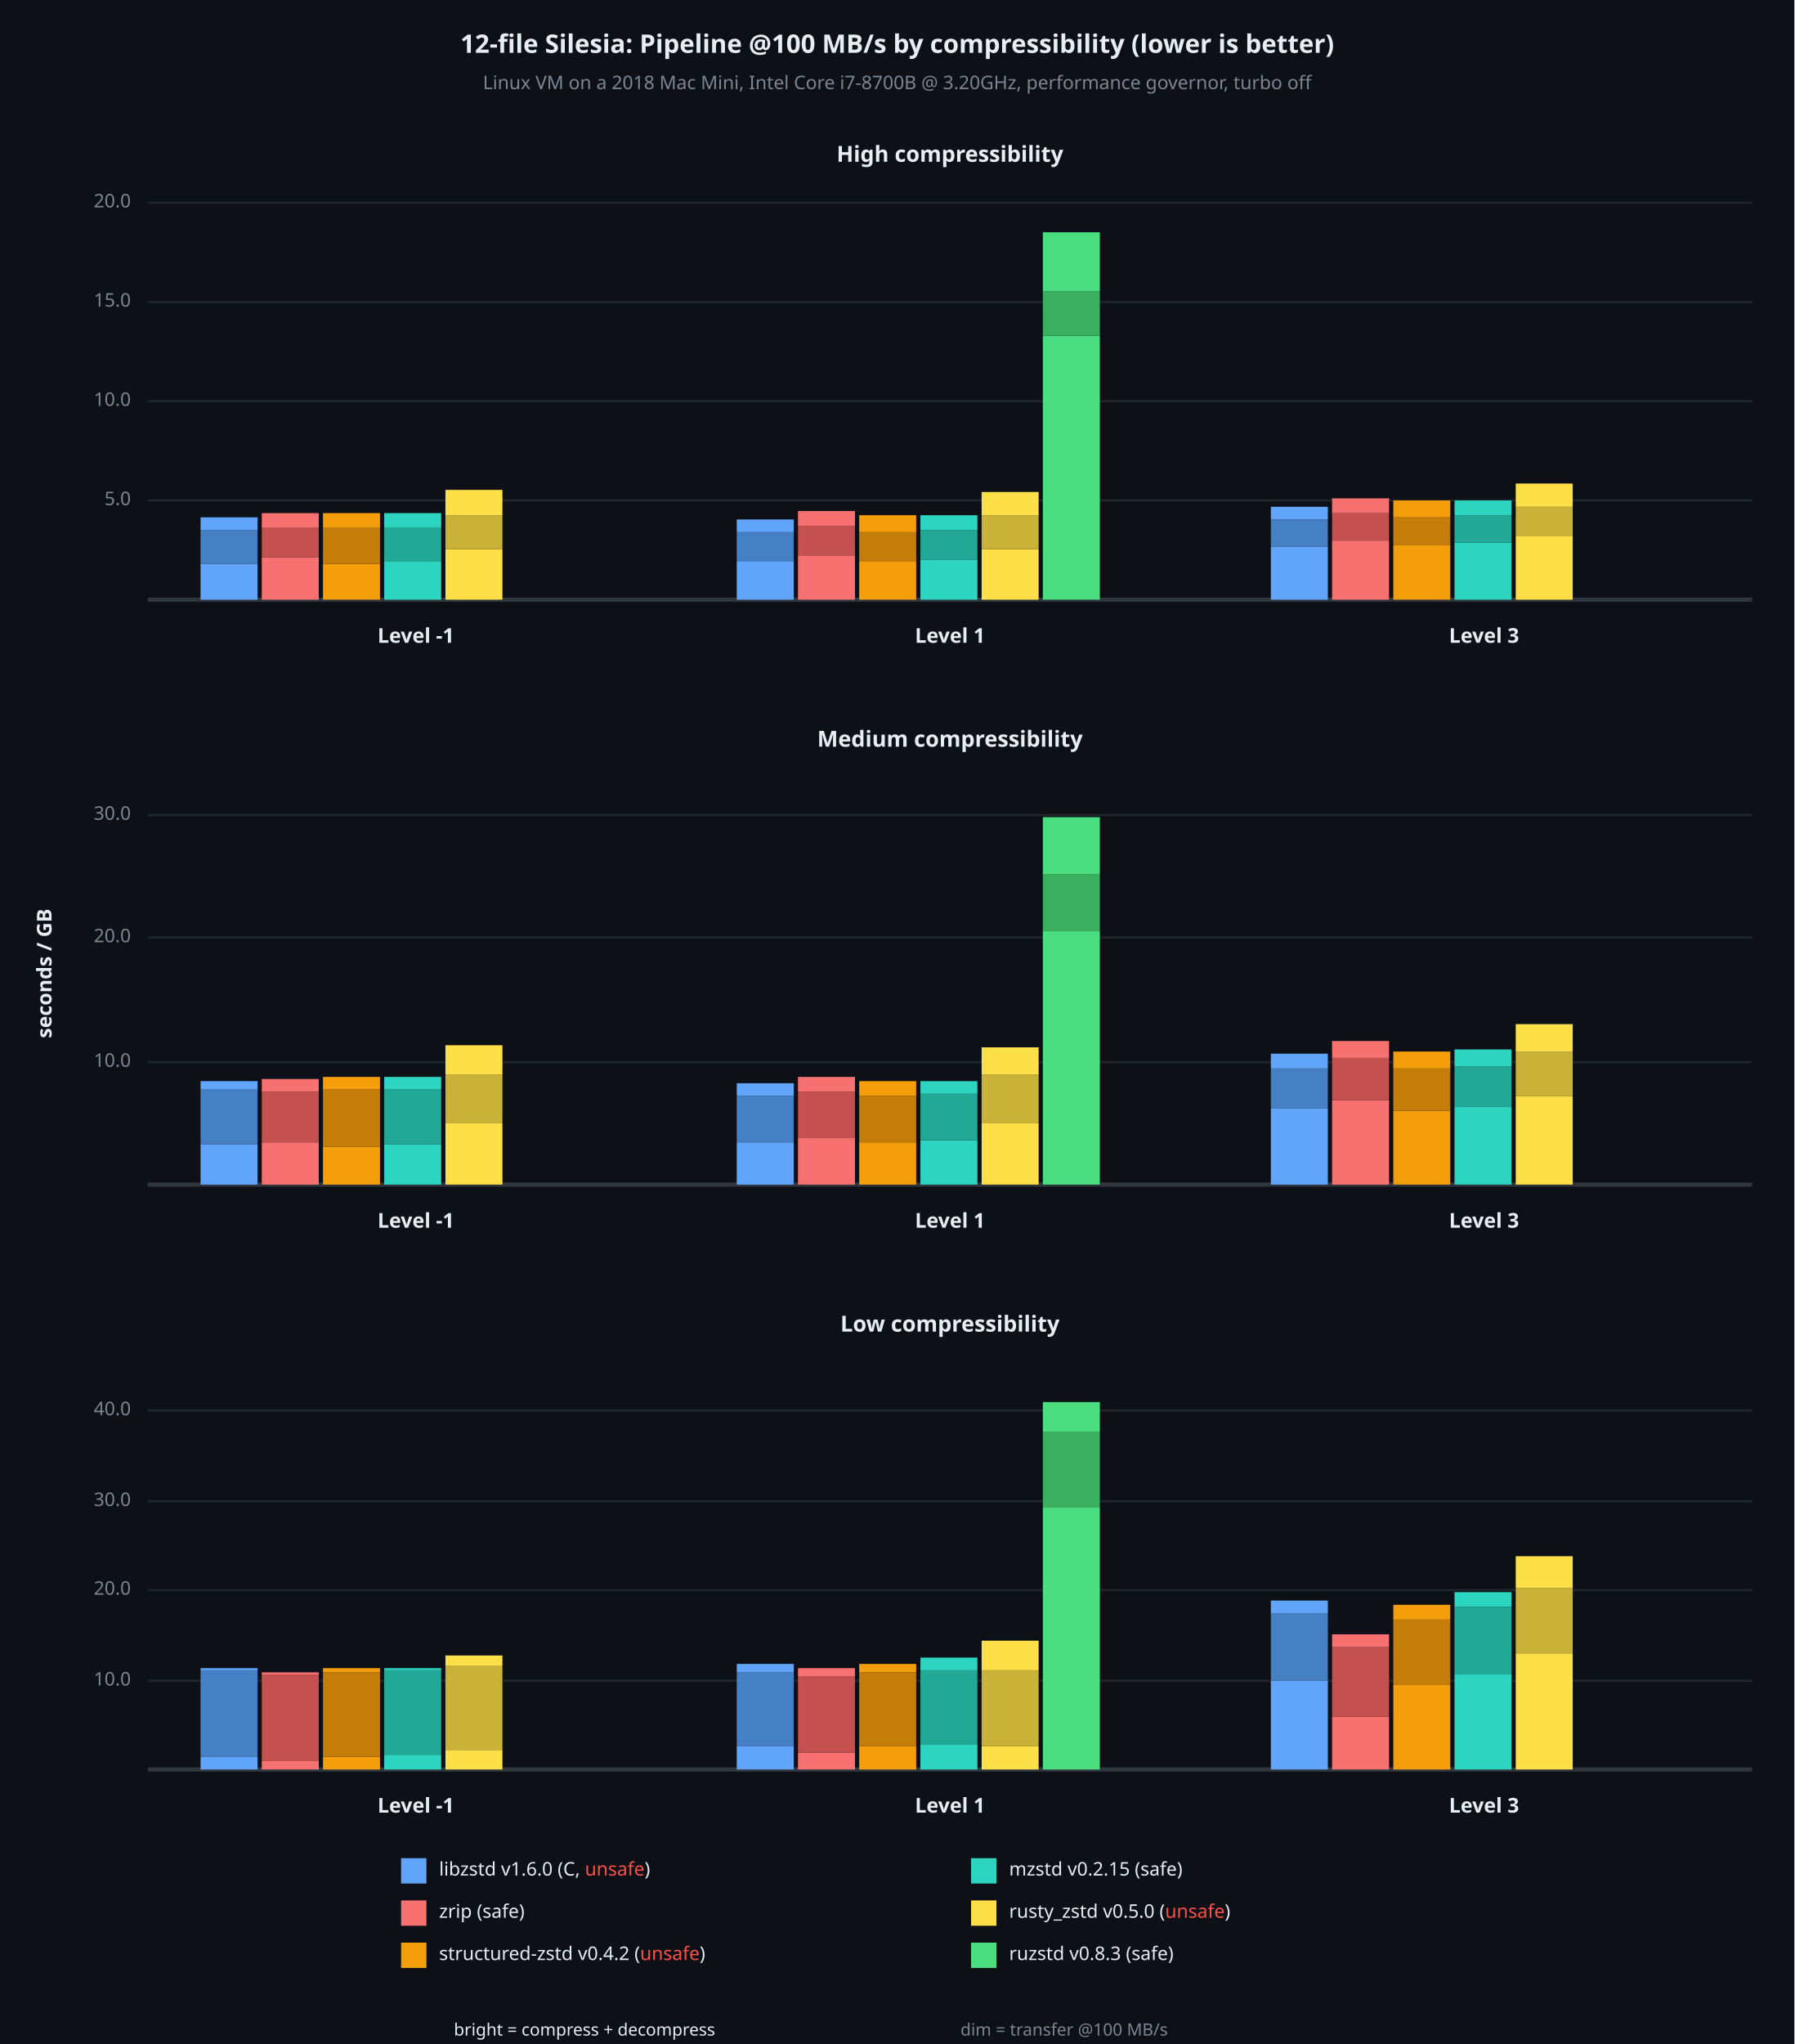
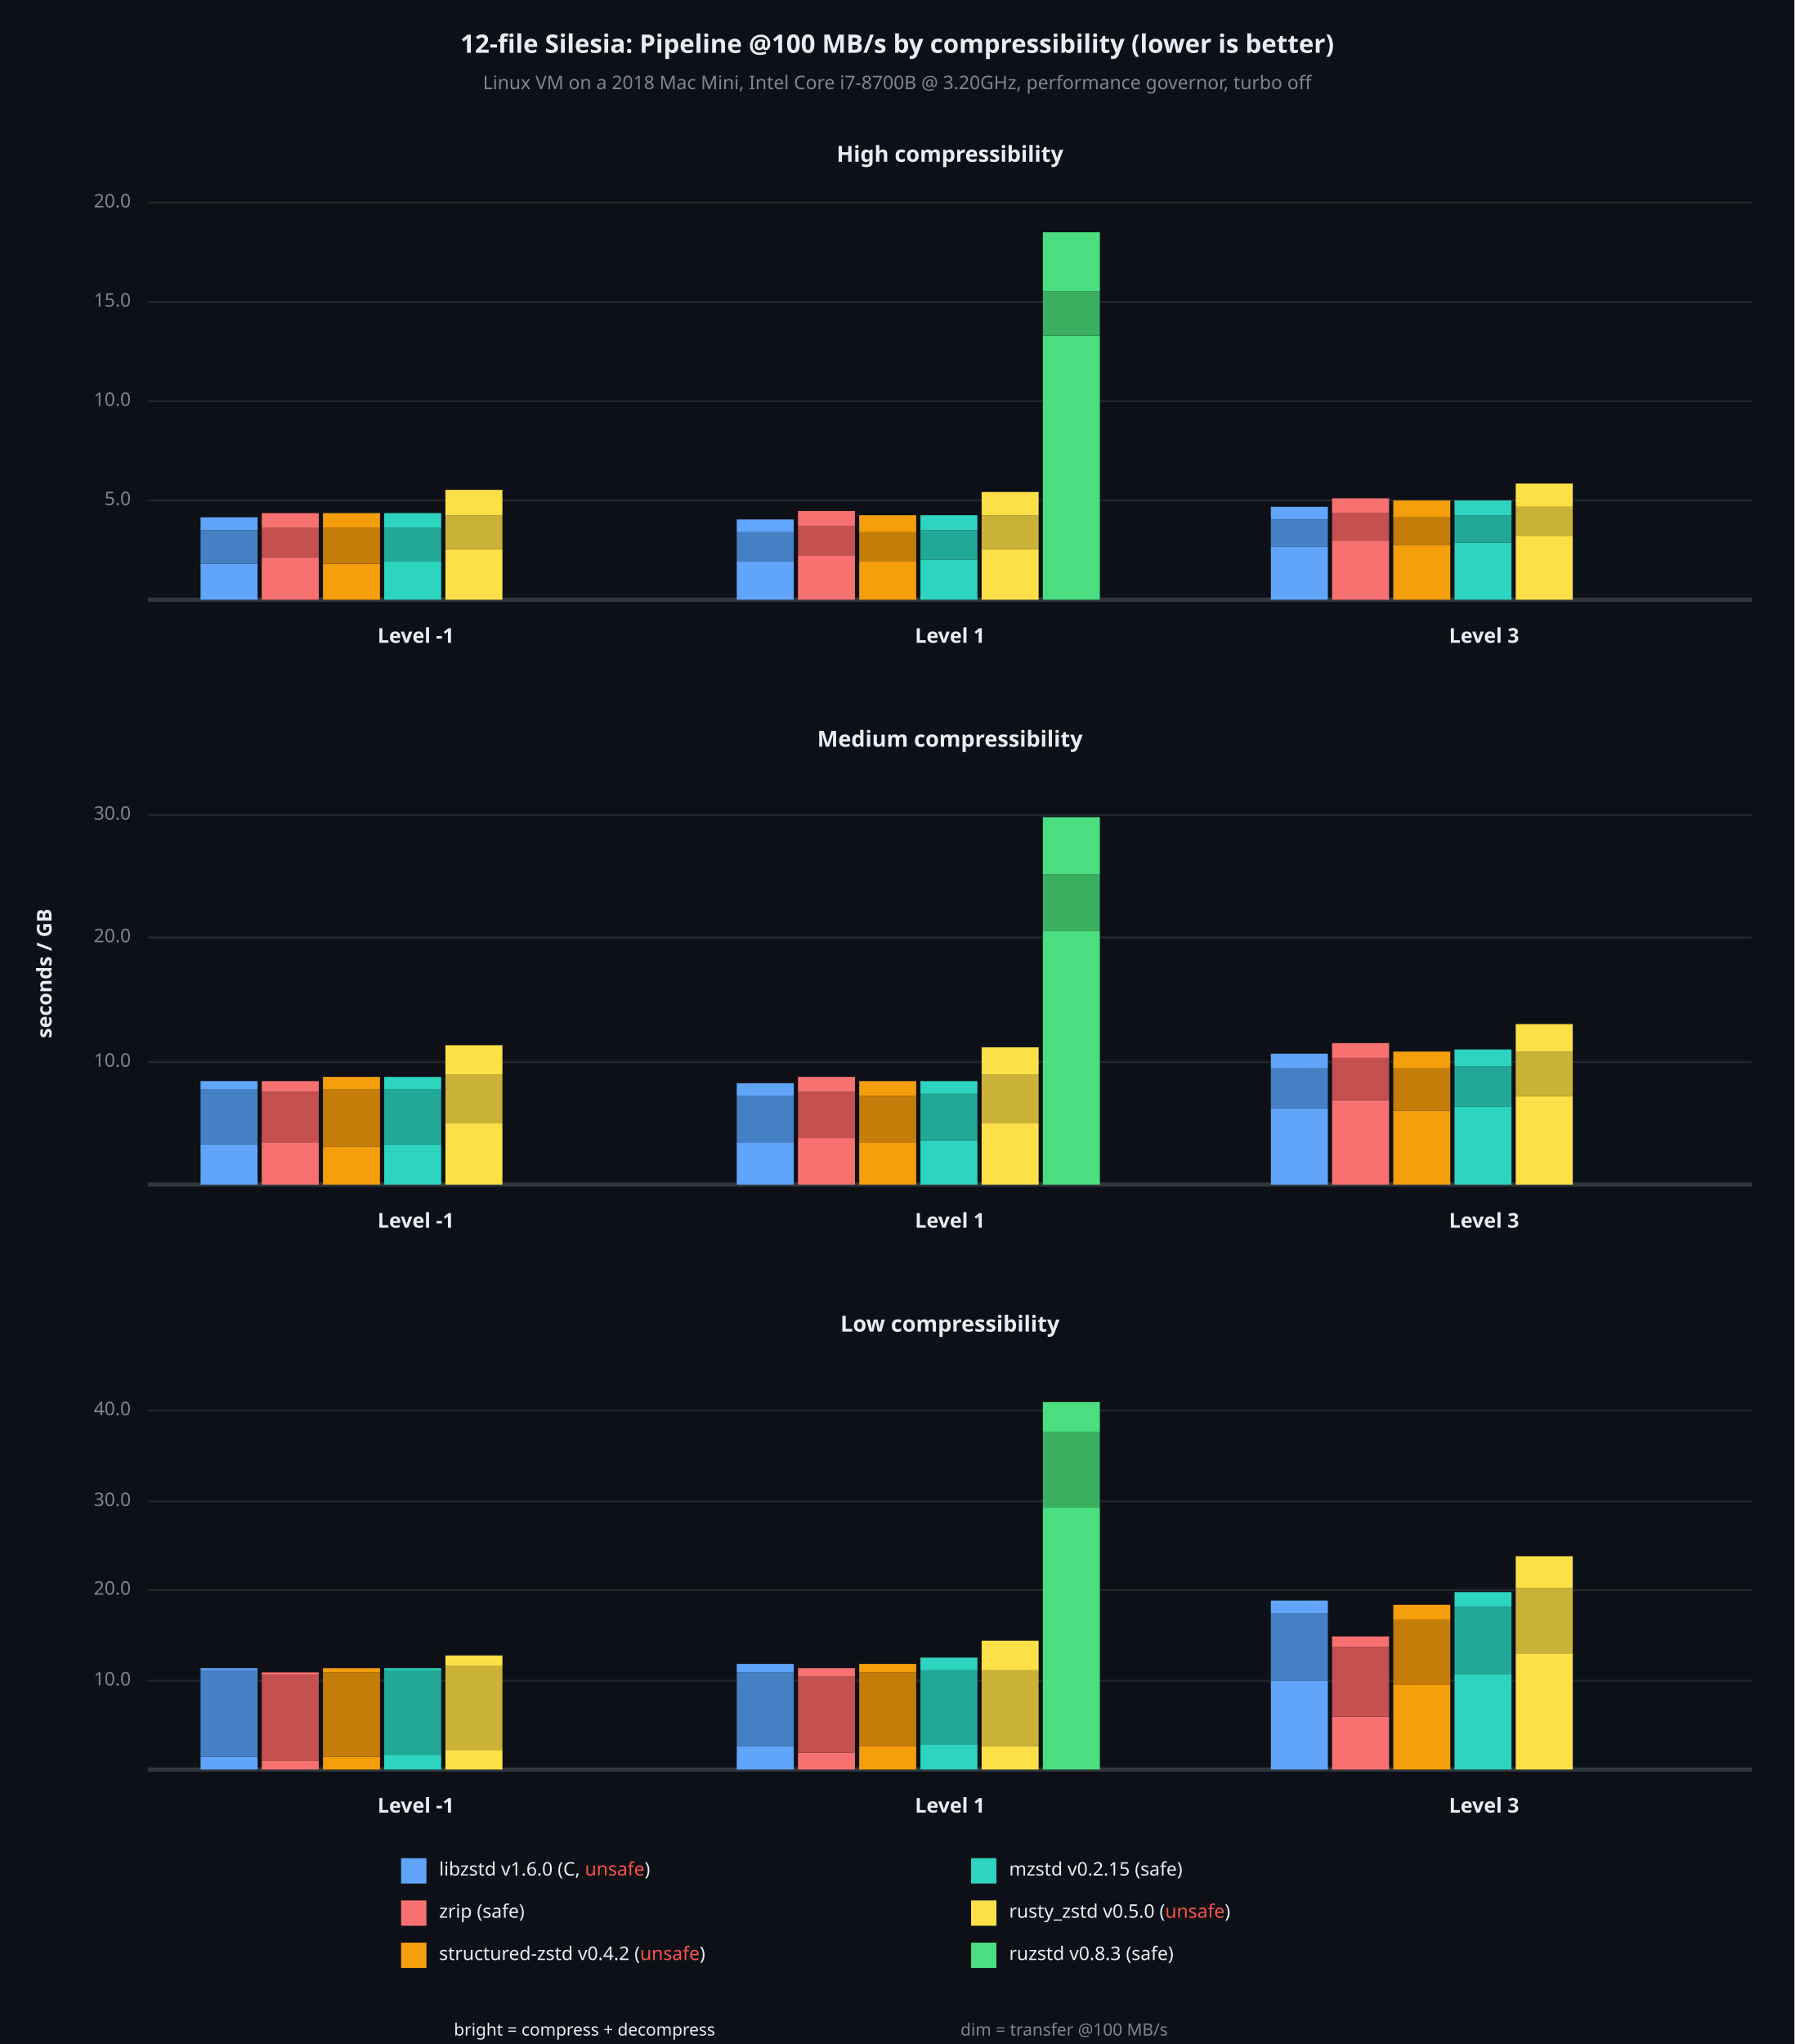
<svg xmlns="http://www.w3.org/2000/svg" viewBox="0 0 850 968" font-family="system-ui, -apple-system, sans-serif">
  <rect x="0" y="0" width="850" height="968" opacity="1" fill="#0D1117" stroke="none" />
  <text x="425" y="22" dy="0.5ex" text-anchor="middle" font-family="sans-serif" font-size="12.097" opacity="1" fill="#E6EDF3" font-weight="bold">
12-file Silesia: Pipeline @100 MB/s by compressibility (lower is better)
</text>
  <text x="425" y="40" dy="0.5ex" text-anchor="middle" font-family="sans-serif" font-size="8.871" opacity="1" fill="#7D8590">
Linux VM on a 2018 Mac Mini, Intel Core i7-8700B @ 3.20GHz, performance governor, turbo off
</text>
  <text x="22" y="461" dy="0.5ex" text-anchor="middle" font-family="sans-serif" font-size="9.677" opacity="1" fill="#E6EDF3" font-weight="bold" transform="rotate(270, 22, 461)">
seconds / GB
</text>
  <text x="450" y="74" dy="0.5ex" text-anchor="middle" font-family="sans-serif" font-size="10.484" opacity="1" fill="#E6EDF3" font-weight="bold">
High compressibility
</text>
  <polyline fill="none" opacity="1" stroke="#21262D" stroke-width="1" points="70,237 830,237 " />
  <text x="62" y="237" dy="0.5ex" text-anchor="end" font-family="sans-serif" font-size="8.871" opacity="1" fill="#7D8590">
5.0
</text>
  <polyline fill="none" opacity="1" stroke="#21262D" stroke-width="1" points="70,190 830,190 " />
  <text x="62" y="190" dy="0.5ex" text-anchor="end" font-family="sans-serif" font-size="8.871" opacity="1" fill="#7D8590">
10.0
</text>
  <polyline fill="none" opacity="1" stroke="#21262D" stroke-width="1" points="70,143 830,143 " />
  <text x="62" y="143" dy="0.5ex" text-anchor="end" font-family="sans-serif" font-size="8.871" opacity="1" fill="#7D8590">
15.0
</text>
  <polyline fill="none" opacity="1" stroke="#21262D" stroke-width="1" points="70,96 830,96 " />
  <text x="62" y="96" dy="0.5ex" text-anchor="end" font-family="sans-serif" font-size="8.871" opacity="1" fill="#7D8590">
20.0
</text>
  <polyline fill="none" opacity="1" stroke="#30363D" stroke-width="2" points="70,284 830,284 " />
  <rect x="95" y="267" width="27" height="17" opacity="1" fill="#60A5FA" stroke="none" />
  <rect x="95" y="251" width="27" height="16" opacity="1" fill="#4680C4" stroke="none" />
  <rect x="95" y="245" width="27" height="6" opacity="1" fill="#60A5FA" stroke="none" />
  <rect x="124" y="264" width="27" height="20" opacity="1" fill="#F87171" stroke="none" />
  <rect x="124" y="250" width="27" height="14" opacity="1" fill="#C45050" stroke="none" />
  <rect x="124" y="243" width="27" height="7" opacity="1" fill="#F87171" stroke="none" />
  <rect x="153" y="267" width="27" height="17" opacity="1" fill="#F59E0B" stroke="none" />
  <rect x="153" y="250" width="27" height="17" opacity="1" fill="#C47D08" stroke="none" />
  <rect x="153" y="243" width="27" height="7" opacity="1" fill="#F59E0B" stroke="none" />
  <rect x="182" y="266" width="27" height="18" opacity="1" fill="#2DD4BF" stroke="none" />
  <rect x="182" y="250" width="27" height="16" opacity="1" fill="#22A896" stroke="none" />
  <rect x="182" y="243" width="27" height="7" opacity="1" fill="#2DD4BF" stroke="none" />
  <rect x="211" y="260" width="27" height="24" opacity="1" fill="#FDE047" stroke="none" />
  <rect x="211" y="244" width="27" height="16" opacity="1" fill="#CAB238" stroke="none" />
  <rect x="211" y="232" width="27" height="12" opacity="1" fill="#FDE047" stroke="none" />
  <text x="197" y="302" dy="0.5ex" text-anchor="middle" font-family="sans-serif" font-size="9.677" opacity="1" fill="#E6EDF3" font-weight="bold">
Level -1
</text>
  <rect x="349" y="266" width="27" height="18" opacity="1" fill="#60A5FA" stroke="none" />
  <rect x="349" y="252" width="27" height="14" opacity="1" fill="#4680C4" stroke="none" />
  <rect x="349" y="246" width="27" height="6" opacity="1" fill="#60A5FA" stroke="none" />
  <rect x="378" y="263" width="27" height="21" opacity="1" fill="#F87171" stroke="none" />
  <rect x="378" y="249" width="27" height="14" opacity="1" fill="#C45050" stroke="none" />
  <rect x="378" y="242" width="27" height="7" opacity="1" fill="#F87171" stroke="none" />
  <rect x="407" y="266" width="27" height="18" opacity="1" fill="#F59E0B" stroke="none" />
  <rect x="407" y="252" width="27" height="14" opacity="1" fill="#C47D08" stroke="none" />
  <rect x="407" y="244" width="27" height="8" opacity="1" fill="#F59E0B" stroke="none" />
  <rect x="436" y="265" width="27" height="19" opacity="1" fill="#2DD4BF" stroke="none" />
  <rect x="436" y="251" width="27" height="14" opacity="1" fill="#22A896" stroke="none" />
  <rect x="436" y="244" width="27" height="7" opacity="1" fill="#2DD4BF" stroke="none" />
  <rect x="465" y="260" width="27" height="24" opacity="1" fill="#FDE047" stroke="none" />
  <rect x="465" y="244" width="27" height="16" opacity="1" fill="#CAB238" stroke="none" />
  <rect x="465" y="233" width="27" height="11" opacity="1" fill="#FDE047" stroke="none" />
  <rect x="494" y="159" width="27" height="125" opacity="1" fill="#4ADE80" stroke="none" />
  <rect x="494" y="138" width="27" height="21" opacity="1" fill="#3AAF60" stroke="none" />
  <rect x="494" y="110" width="27" height="28" opacity="1" fill="#4ADE80" stroke="none" />
  <text x="450" y="302" dy="0.5ex" text-anchor="middle" font-family="sans-serif" font-size="9.677" opacity="1" fill="#E6EDF3" font-weight="bold">
Level 1
</text>
  <rect x="602" y="259" width="27" height="25" opacity="1" fill="#60A5FA" stroke="none" />
  <rect x="602" y="246" width="27" height="13" opacity="1" fill="#4680C4" stroke="none" />
  <rect x="602" y="240" width="27" height="6" opacity="1" fill="#60A5FA" stroke="none" />
  <rect x="631" y="256" width="27" height="28" opacity="1" fill="#F87171" stroke="none" />
  <rect x="631" y="243" width="27" height="13" opacity="1" fill="#C45050" stroke="none" />
  <rect x="631" y="236" width="27" height="7" opacity="1" fill="#F87171" stroke="none" />
  <rect x="660" y="258" width="27" height="26" opacity="1" fill="#F59E0B" stroke="none" />
  <rect x="660" y="245" width="27" height="13" opacity="1" fill="#C47D08" stroke="none" />
  <rect x="660" y="237" width="27" height="8" opacity="1" fill="#F59E0B" stroke="none" />
  <rect x="689" y="257" width="27" height="27" opacity="1" fill="#2DD4BF" stroke="none" />
  <rect x="689" y="244" width="27" height="13" opacity="1" fill="#22A896" stroke="none" />
  <rect x="689" y="237" width="27" height="7" opacity="1" fill="#2DD4BF" stroke="none" />
  <rect x="718" y="254" width="27" height="30" opacity="1" fill="#FDE047" stroke="none" />
  <rect x="718" y="240" width="27" height="14" opacity="1" fill="#CAB238" stroke="none" />
  <rect x="718" y="229" width="27" height="11" opacity="1" fill="#FDE047" stroke="none" />
  <text x="703" y="302" dy="0.5ex" text-anchor="middle" font-family="sans-serif" font-size="9.677" opacity="1" fill="#E6EDF3" font-weight="bold">
Level 3
</text>
  <text x="450" y="351" dy="0.5ex" text-anchor="middle" font-family="sans-serif" font-size="10.484" opacity="1" fill="#E6EDF3" font-weight="bold">
Medium compressibility
</text>
  <polyline fill="none" opacity="1" stroke="#21262D" stroke-width="1" points="70,503 830,503 " />
  <text x="62" y="503" dy="0.5ex" text-anchor="end" font-family="sans-serif" font-size="8.871" opacity="1" fill="#7D8590">
10.0
</text>
  <polyline fill="none" opacity="1" stroke="#21262D" stroke-width="1" points="70,444 830,444 " />
  <text x="62" y="444" dy="0.5ex" text-anchor="end" font-family="sans-serif" font-size="8.871" opacity="1" fill="#7D8590">
20.0
</text>
  <polyline fill="none" opacity="1" stroke="#21262D" stroke-width="1" points="70,386 830,386 " />
  <text x="62" y="386" dy="0.5ex" text-anchor="end" font-family="sans-serif" font-size="8.871" opacity="1" fill="#7D8590">
30.0
</text>
  <polyline fill="none" opacity="1" stroke="#30363D" stroke-width="2" points="70,561 830,561 " />
  <rect x="95" y="542" width="27" height="19" opacity="1" fill="#60A5FA" stroke="none" />
  <rect x="95" y="516" width="27" height="26" opacity="1" fill="#4680C4" stroke="none" />
  <rect x="95" y="512" width="27" height="4" opacity="1" fill="#60A5FA" stroke="none" />
  <rect x="124" y="541" width="27" height="20" opacity="1" fill="#F87171" stroke="none" />
  <rect x="124" y="517" width="27" height="24" opacity="1" fill="#C45050" stroke="none" />
-   <rect x="124" y="511" width="27" height="6" opacity="1" fill="#F87171" stroke="none" />
+   <rect x="124" y="512" width="27" height="5" opacity="1" fill="#F87171" stroke="none" />
  <rect x="153" y="543" width="27" height="18" opacity="1" fill="#F59E0B" stroke="none" />
  <rect x="153" y="516" width="27" height="27" opacity="1" fill="#C47D08" stroke="none" />
  <rect x="153" y="510" width="27" height="6" opacity="1" fill="#F59E0B" stroke="none" />
  <rect x="182" y="542" width="27" height="19" opacity="1" fill="#2DD4BF" stroke="none" />
  <rect x="182" y="516" width="27" height="26" opacity="1" fill="#22A896" stroke="none" />
  <rect x="182" y="510" width="27" height="6" opacity="1" fill="#2DD4BF" stroke="none" />
  <rect x="211" y="532" width="27" height="29" opacity="1" fill="#FDE047" stroke="none" />
  <rect x="211" y="509" width="27" height="23" opacity="1" fill="#CAB238" stroke="none" />
  <rect x="211" y="495" width="27" height="14" opacity="1" fill="#FDE047" stroke="none" />
  <text x="197" y="579" dy="0.5ex" text-anchor="middle" font-family="sans-serif" font-size="9.677" opacity="1" fill="#E6EDF3" font-weight="bold">
Level -1
</text>
  <rect x="349" y="541" width="27" height="20" opacity="1" fill="#60A5FA" stroke="none" />
  <rect x="349" y="519" width="27" height="22" opacity="1" fill="#4680C4" stroke="none" />
  <rect x="349" y="513" width="27" height="6" opacity="1" fill="#60A5FA" stroke="none" />
  <rect x="378" y="539" width="27" height="22" opacity="1" fill="#F87171" stroke="none" />
  <rect x="378" y="517" width="27" height="22" opacity="1" fill="#C45050" stroke="none" />
  <rect x="378" y="510" width="27" height="7" opacity="1" fill="#F87171" stroke="none" />
  <rect x="407" y="541" width="27" height="20" opacity="1" fill="#F59E0B" stroke="none" />
  <rect x="407" y="519" width="27" height="22" opacity="1" fill="#C47D08" stroke="none" />
  <rect x="407" y="512" width="27" height="7" opacity="1" fill="#F59E0B" stroke="none" />
  <rect x="436" y="540" width="27" height="21" opacity="1" fill="#2DD4BF" stroke="none" />
  <rect x="436" y="518" width="27" height="22" opacity="1" fill="#22A896" stroke="none" />
  <rect x="436" y="512" width="27" height="6" opacity="1" fill="#2DD4BF" stroke="none" />
  <rect x="465" y="532" width="27" height="29" opacity="1" fill="#FDE047" stroke="none" />
  <rect x="465" y="509" width="27" height="23" opacity="1" fill="#CAB238" stroke="none" />
  <rect x="465" y="496" width="27" height="13" opacity="1" fill="#FDE047" stroke="none" />
  <rect x="494" y="441" width="27" height="120" opacity="1" fill="#4ADE80" stroke="none" />
  <rect x="494" y="414" width="27" height="27" opacity="1" fill="#3AAF60" stroke="none" />
  <rect x="494" y="387" width="27" height="27" opacity="1" fill="#4ADE80" stroke="none" />
  <text x="450" y="579" dy="0.5ex" text-anchor="middle" font-family="sans-serif" font-size="9.677" opacity="1" fill="#E6EDF3" font-weight="bold">
Level 1
</text>
  <rect x="602" y="525" width="27" height="36" opacity="1" fill="#60A5FA" stroke="none" />
  <rect x="602" y="506" width="27" height="19" opacity="1" fill="#4680C4" stroke="none" />
  <rect x="602" y="499" width="27" height="7" opacity="1" fill="#60A5FA" stroke="none" />
  <rect x="631" y="521" width="27" height="40" opacity="1" fill="#F87171" stroke="none" />
  <rect x="631" y="501" width="27" height="20" opacity="1" fill="#C45050" stroke="none" />
-   <rect x="631" y="493" width="27" height="8" opacity="1" fill="#F87171" stroke="none" />
+   <rect x="631" y="494" width="27" height="7" opacity="1" fill="#F87171" stroke="none" />
  <rect x="660" y="526" width="27" height="35" opacity="1" fill="#F59E0B" stroke="none" />
  <rect x="660" y="506" width="27" height="20" opacity="1" fill="#C47D08" stroke="none" />
  <rect x="660" y="498" width="27" height="8" opacity="1" fill="#F59E0B" stroke="none" />
  <rect x="689" y="524" width="27" height="37" opacity="1" fill="#2DD4BF" stroke="none" />
  <rect x="689" y="505" width="27" height="19" opacity="1" fill="#22A896" stroke="none" />
  <rect x="689" y="497" width="27" height="8" opacity="1" fill="#2DD4BF" stroke="none" />
  <rect x="718" y="519" width="27" height="42" opacity="1" fill="#FDE047" stroke="none" />
  <rect x="718" y="498" width="27" height="21" opacity="1" fill="#CAB238" stroke="none" />
  <rect x="718" y="485" width="27" height="13" opacity="1" fill="#FDE047" stroke="none" />
  <text x="703" y="579" dy="0.5ex" text-anchor="middle" font-family="sans-serif" font-size="9.677" opacity="1" fill="#E6EDF3" font-weight="bold">
Level 3
</text>
  <text x="450" y="628" dy="0.5ex" text-anchor="middle" font-family="sans-serif" font-size="10.484" opacity="1" fill="#E6EDF3" font-weight="bold">
Low compressibility
</text>
  <polyline fill="none" opacity="1" stroke="#21262D" stroke-width="1" points="70,796 830,796 " />
  <text x="62" y="796" dy="0.5ex" text-anchor="end" font-family="sans-serif" font-size="8.871" opacity="1" fill="#7D8590">
10.0
</text>
  <polyline fill="none" opacity="1" stroke="#21262D" stroke-width="1" points="70,753 830,753 " />
  <text x="62" y="753" dy="0.5ex" text-anchor="end" font-family="sans-serif" font-size="8.871" opacity="1" fill="#7D8590">
20.0
</text>
  <polyline fill="none" opacity="1" stroke="#21262D" stroke-width="1" points="70,711 830,711 " />
  <text x="62" y="711" dy="0.5ex" text-anchor="end" font-family="sans-serif" font-size="8.871" opacity="1" fill="#7D8590">
30.0
</text>
  <polyline fill="none" opacity="1" stroke="#21262D" stroke-width="1" points="70,668 830,668 " />
  <text x="62" y="668" dy="0.5ex" text-anchor="end" font-family="sans-serif" font-size="8.871" opacity="1" fill="#7D8590">
40.0
</text>
  <polyline fill="none" opacity="1" stroke="#30363D" stroke-width="2" points="70,838 830,838 " />
  <rect x="95" y="832" width="27" height="6" opacity="1" fill="#60A5FA" stroke="none" />
  <rect x="95" y="791" width="27" height="41" opacity="1" fill="#4680C4" stroke="none" />
  <rect x="95" y="790" width="27" height="1" opacity="1" fill="#60A5FA" stroke="none" />
  <rect x="124" y="834" width="27" height="4" opacity="1" fill="#F87171" stroke="none" />
  <rect x="124" y="793" width="27" height="41" opacity="1" fill="#C45050" stroke="none" />
  <rect x="124" y="792" width="27" height="1" opacity="1" fill="#F87171" stroke="none" />
  <rect x="153" y="832" width="27" height="6" opacity="1" fill="#F59E0B" stroke="none" />
  <rect x="153" y="792" width="27" height="40" opacity="1" fill="#C47D08" stroke="none" />
  <rect x="153" y="790" width="27" height="2" opacity="1" fill="#F59E0B" stroke="none" />
  <rect x="182" y="831" width="27" height="7" opacity="1" fill="#2DD4BF" stroke="none" />
  <rect x="182" y="791" width="27" height="40" opacity="1" fill="#22A896" stroke="none" />
  <rect x="182" y="790" width="27" height="1" opacity="1" fill="#2DD4BF" stroke="none" />
  <rect x="211" y="829" width="27" height="9" opacity="1" fill="#FDE047" stroke="none" />
  <rect x="211" y="789" width="27" height="40" opacity="1" fill="#CAB238" stroke="none" />
  <rect x="211" y="784" width="27" height="5" opacity="1" fill="#FDE047" stroke="none" />
  <text x="197" y="856" dy="0.5ex" text-anchor="middle" font-family="sans-serif" font-size="9.677" opacity="1" fill="#E6EDF3" font-weight="bold">
Level -1
</text>
  <rect x="349" y="827" width="27" height="11" opacity="1" fill="#60A5FA" stroke="none" />
  <rect x="349" y="792" width="27" height="35" opacity="1" fill="#4680C4" stroke="none" />
  <rect x="349" y="788" width="27" height="4" opacity="1" fill="#60A5FA" stroke="none" />
  <rect x="378" y="830" width="27" height="8" opacity="1" fill="#F87171" stroke="none" />
  <rect x="378" y="794" width="27" height="36" opacity="1" fill="#C45050" stroke="none" />
  <rect x="378" y="790" width="27" height="4" opacity="1" fill="#F87171" stroke="none" />
  <rect x="407" y="827" width="27" height="11" opacity="1" fill="#F59E0B" stroke="none" />
  <rect x="407" y="792" width="27" height="35" opacity="1" fill="#C47D08" stroke="none" />
  <rect x="407" y="788" width="27" height="4" opacity="1" fill="#F59E0B" stroke="none" />
  <rect x="436" y="826" width="27" height="12" opacity="1" fill="#2DD4BF" stroke="none" />
  <rect x="436" y="791" width="27" height="35" opacity="1" fill="#22A896" stroke="none" />
  <rect x="436" y="785" width="27" height="6" opacity="1" fill="#2DD4BF" stroke="none" />
  <rect x="465" y="827" width="27" height="11" opacity="1" fill="#FDE047" stroke="none" />
  <rect x="465" y="791" width="27" height="36" opacity="1" fill="#CAB238" stroke="none" />
  <rect x="465" y="777" width="27" height="14" opacity="1" fill="#FDE047" stroke="none" />
  <rect x="494" y="714" width="27" height="124" opacity="1" fill="#4ADE80" stroke="none" />
  <rect x="494" y="678" width="27" height="36" opacity="1" fill="#3AAF60" stroke="none" />
  <rect x="494" y="664" width="27" height="14" opacity="1" fill="#4ADE80" stroke="none" />
  <text x="450" y="856" dy="0.5ex" text-anchor="middle" font-family="sans-serif" font-size="9.677" opacity="1" fill="#E6EDF3" font-weight="bold">
Level 1
</text>
  <rect x="602" y="796" width="27" height="42" opacity="1" fill="#60A5FA" stroke="none" />
  <rect x="602" y="764" width="27" height="32" opacity="1" fill="#4680C4" stroke="none" />
  <rect x="602" y="758" width="27" height="6" opacity="1" fill="#60A5FA" stroke="none" />
  <rect x="631" y="813" width="27" height="25" opacity="1" fill="#F87171" stroke="none" />
  <rect x="631" y="780" width="27" height="33" opacity="1" fill="#C45050" stroke="none" />
-   <rect x="631" y="774" width="27" height="6" opacity="1" fill="#F87171" stroke="none" />
+   <rect x="631" y="775" width="27" height="5" opacity="1" fill="#F87171" stroke="none" />
  <rect x="660" y="798" width="27" height="40" opacity="1" fill="#F59E0B" stroke="none" />
  <rect x="660" y="767" width="27" height="31" opacity="1" fill="#C47D08" stroke="none" />
  <rect x="660" y="760" width="27" height="7" opacity="1" fill="#F59E0B" stroke="none" />
  <rect x="689" y="793" width="27" height="45" opacity="1" fill="#2DD4BF" stroke="none" />
  <rect x="689" y="761" width="27" height="32" opacity="1" fill="#22A896" stroke="none" />
  <rect x="689" y="754" width="27" height="7" opacity="1" fill="#2DD4BF" stroke="none" />
  <rect x="718" y="783" width="27" height="55" opacity="1" fill="#FDE047" stroke="none" />
  <rect x="718" y="752" width="27" height="31" opacity="1" fill="#CAB238" stroke="none" />
  <rect x="718" y="737" width="27" height="15" opacity="1" fill="#FDE047" stroke="none" />
  <text x="703" y="856" dy="0.5ex" text-anchor="middle" font-family="sans-serif" font-size="9.677" opacity="1" fill="#E6EDF3" font-weight="bold">
Level 3
</text>
  <rect x="190" y="880" width="12" height="12" opacity="1" fill="#60A5FA" stroke="none" />
  <text x="208" y="886" dy="0.5ex" text-anchor="start" font-family="sans-serif" font-size="8.871" opacity="1" fill="#E6EDF3">
libzstd v1.6.0 (C, <tspan fill="#F85149">unsafe</tspan>)
</text>
  <rect x="190" y="900" width="12" height="12" opacity="1" fill="#F87171" stroke="none" />
  <text x="208" y="906" dy="0.5ex" text-anchor="start" font-family="sans-serif" font-size="8.871" opacity="1" fill="#E6EDF3">
zrip (safe)
</text>
  <rect x="190" y="920" width="12" height="12" opacity="1" fill="#F59E0B" stroke="none" />
  <text x="208" y="926" dy="0.5ex" text-anchor="start" font-family="sans-serif" font-size="8.871" opacity="1" fill="#E6EDF3">
structured-zstd v0.4.2 (<tspan fill="#F85149">unsafe</tspan>)
</text>
  <rect x="460" y="880" width="12" height="12" opacity="1" fill="#2DD4BF" stroke="none" />
  <text x="478" y="886" dy="0.5ex" text-anchor="start" font-family="sans-serif" font-size="8.871" opacity="1" fill="#E6EDF3">
mzstd v0.2.15 (safe)
</text>
  <rect x="460" y="900" width="12" height="12" opacity="1" fill="#FDE047" stroke="none" />
  <text x="478" y="906" dy="0.5ex" text-anchor="start" font-family="sans-serif" font-size="8.871" opacity="1" fill="#E6EDF3">
rusty_zstd v0.5.0 (<tspan fill="#F85149">unsafe</tspan>)
</text>
  <rect x="460" y="920" width="12" height="12" opacity="1" fill="#4ADE80" stroke="none" />
  <text x="478" y="926" dy="0.5ex" text-anchor="start" font-family="sans-serif" font-size="8.871" opacity="1" fill="#E6EDF3">
ruzstd v0.8.3 (safe)
</text>
  <text x="215" y="962" dy="0.5ex" text-anchor="start" font-family="sans-serif" font-size="8.065" opacity="1" fill="#E6EDF3">
bright = compress + decompress
</text>
  <text x="455" y="962" dy="0.5ex" text-anchor="start" font-family="sans-serif" font-size="8.065" opacity="1" fill="#7D8590">
dim = transfer @100 MB/s
</text>
</svg>
